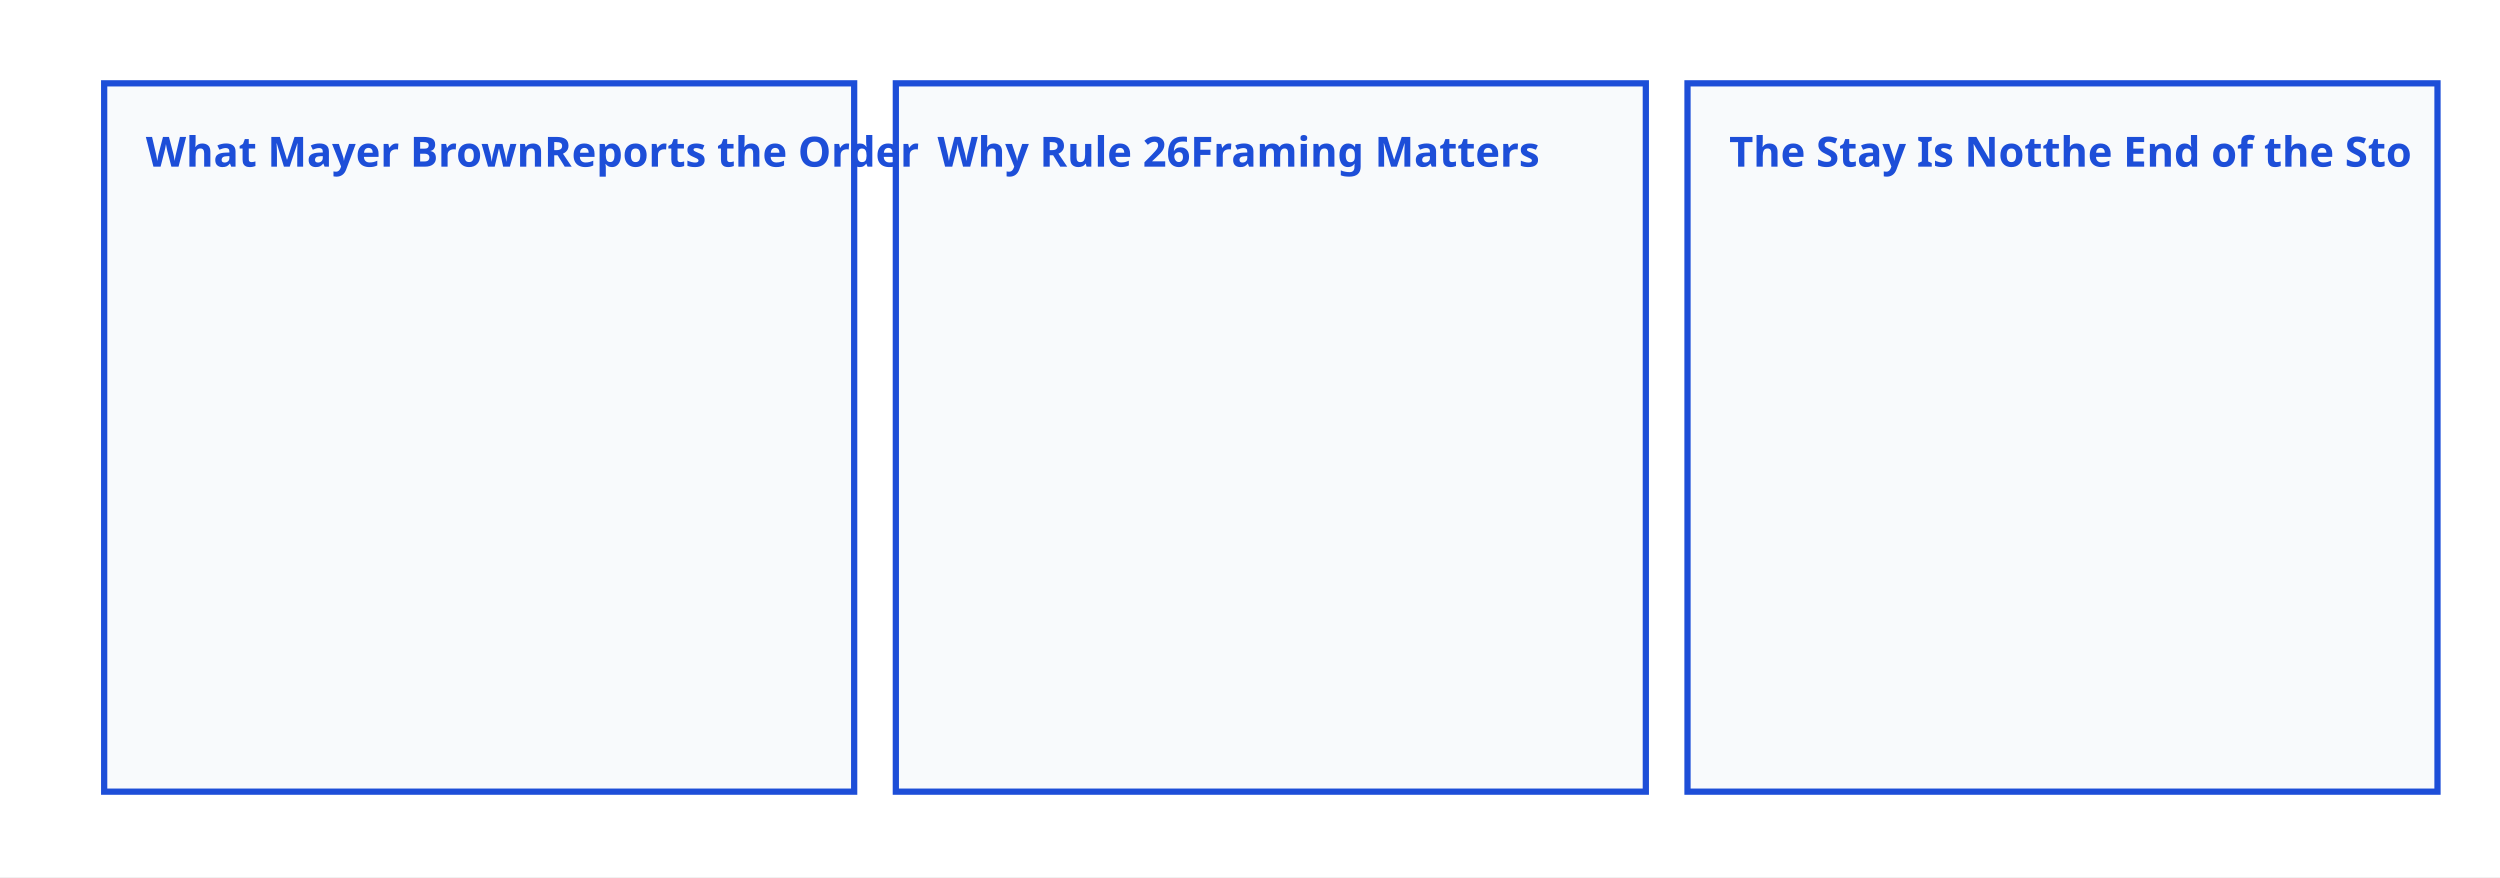
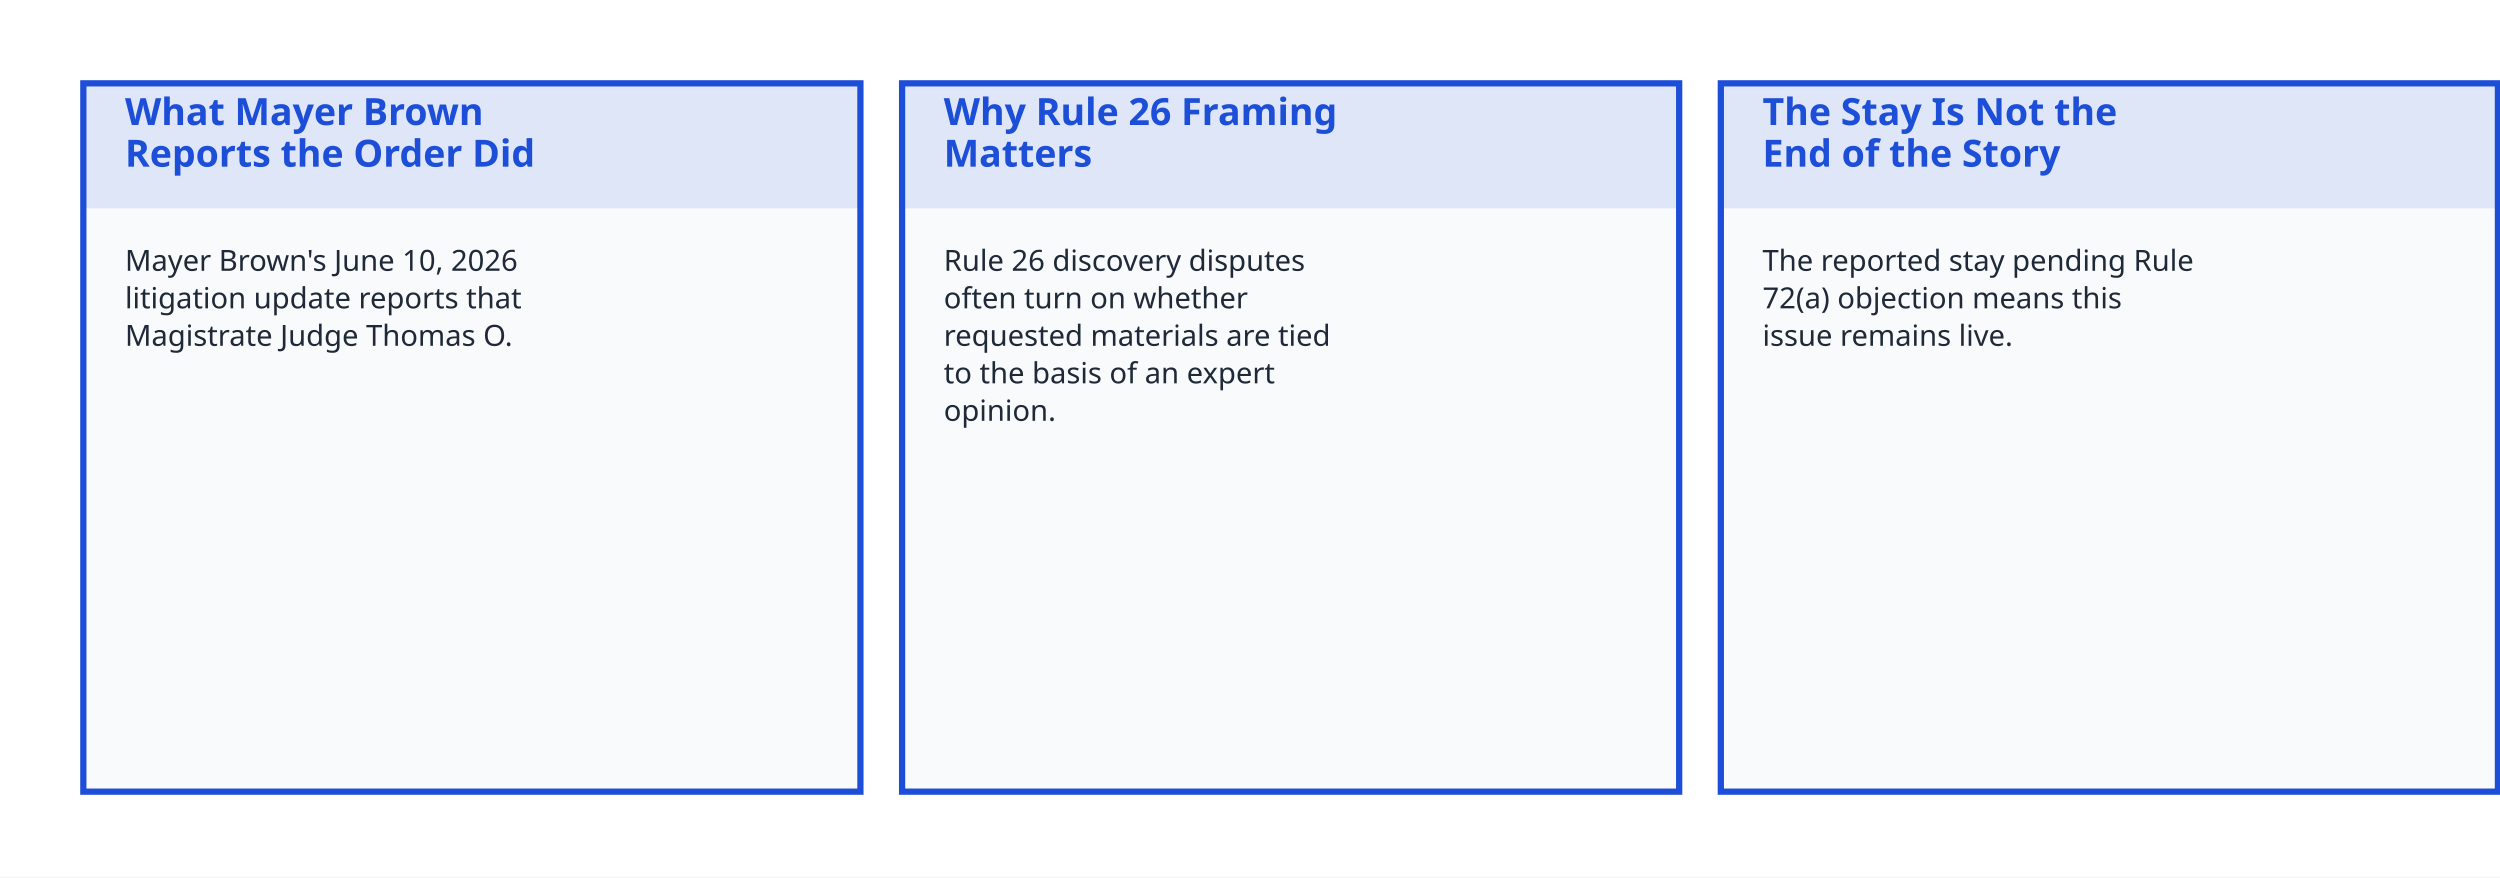
<svg xmlns="http://www.w3.org/2000/svg" width="1200" height="421" viewBox="0 0 1200 421">
  <rect x="0" y="0" width="1200" height="421" fill="#FFFFFF" />
-   <rect x="50" y="40" width="360" height="340" fill="#F8FAFC" stroke="#1D4ED8" stroke-width="3" rx="0" opacity="1.0" />
-   <rect x="430" y="40" width="360" height="340" fill="#F8FAFC" stroke="#1D4ED8" stroke-width="3" rx="0" opacity="1.0" />
-   <rect x="810" y="40" width="360" height="340" fill="#F8FAFC" stroke="#1D4ED8" stroke-width="3" rx="0" opacity="1.0" />
-   <text x="70" y="80" text-anchor="start" font-family="sans-serif" font-size="20" fill="#1D4ED8" font-weight="700">What Mayer Brown
- Reports the Order</text>
-   <text x="450" y="80" text-anchor="start" font-family="sans-serif" font-size="20" fill="#1D4ED8" font-weight="700">Why Rule 26
- Framing Matters</text>
-   <text x="830" y="80" text-anchor="start" font-family="sans-serif" font-size="20" fill="#1D4ED8" font-weight="700">The Stay Is Not
- the End of the Sto</text>
+   <rect x="40" y="40" width="373" height="340" fill="#F8FAFC" stroke="#1D4ED8" stroke-width="3" rx="0" opacity="1.0" />
+   <rect x="40" y="40" width="373" height="60" fill="#1D4ED8" stroke="none" stroke-width="1" rx="0" opacity="0.12" />
+   <text x="60" y="60" text-anchor="start" font-family="sans-serif" font-size="18" fill="#1D4ED8" font-weight="700">What Mayer Brown</text>
+   <text x="60" y="80" text-anchor="start" font-family="sans-serif" font-size="18" fill="#1D4ED8" font-weight="700">Reports the Order Did</text>
+   <rect x="433" y="40" width="373" height="340" fill="#F8FAFC" stroke="#1D4ED8" stroke-width="3" rx="0" opacity="1.0" />
+   <rect x="433" y="40" width="373" height="60" fill="#1D4ED8" stroke="none" stroke-width="1" rx="0" opacity="0.12" />
+   <text x="453" y="60" text-anchor="start" font-family="sans-serif" font-size="18" fill="#1D4ED8" font-weight="700">Why Rule 26 Framing</text>
+   <text x="453" y="80" text-anchor="start" font-family="sans-serif" font-size="18" fill="#1D4ED8" font-weight="700">Matters</text>
+   <rect x="826" y="40" width="373" height="340" fill="#F8FAFC" stroke="#1D4ED8" stroke-width="3" rx="0" opacity="1.0" />
+   <rect x="826" y="40" width="373" height="60" fill="#1D4ED8" stroke="none" stroke-width="1" rx="0" opacity="0.12" />
+   <text x="846" y="60" text-anchor="start" font-family="sans-serif" font-size="18" fill="#1D4ED8" font-weight="700">The Stay Is Not the</text>
+   <text x="846" y="80" text-anchor="start" font-family="sans-serif" font-size="18" fill="#1D4ED8" font-weight="700">End of the Story</text>
+   <text x="60" y="130" text-anchor="start" font-family="sans-serif" font-size="14" fill="#1F2937" font-weight="400">Mayer Brown's June 10, 2026</text>
+   <text x="60" y="148" text-anchor="start" font-family="sans-serif" font-size="14" fill="#1F2937" font-weight="400">litigation update reports that</text>
+   <text x="60" y="166" text-anchor="start" font-family="sans-serif" font-size="14" fill="#1F2937" font-weight="400">Magistrate Judge Thomas O.</text>
+   <text x="453" y="130" text-anchor="start" font-family="sans-serif" font-size="14" fill="#1F2937" font-weight="400">Rule 26 discovery disputes</text>
+   <text x="453" y="148" text-anchor="start" font-family="sans-serif" font-size="14" fill="#1F2937" font-weight="400">often turn on whether</text>
+   <text x="453" y="166" text-anchor="start" font-family="sans-serif" font-size="14" fill="#1F2937" font-weight="400">requested materials are tied</text>
+   <text x="453" y="184" text-anchor="start" font-family="sans-serif" font-size="14" fill="#1F2937" font-weight="400">to the basis of an expert</text>
+   <text x="453" y="202" text-anchor="start" font-family="sans-serif" font-size="14" fill="#1F2937" font-weight="400">opinion.</text>
+   <text x="846" y="130" text-anchor="start" font-family="sans-serif" font-size="14" fill="#1F2937" font-weight="400">The reported stay pending Rule</text>
+   <text x="846" y="148" text-anchor="start" font-family="sans-serif" font-size="14" fill="#1F2937" font-weight="400">72(a) objection means this</text>
+   <text x="846" y="166" text-anchor="start" font-family="sans-serif" font-size="14" fill="#1F2937" font-weight="400">issue remains live.</text>
</svg>
